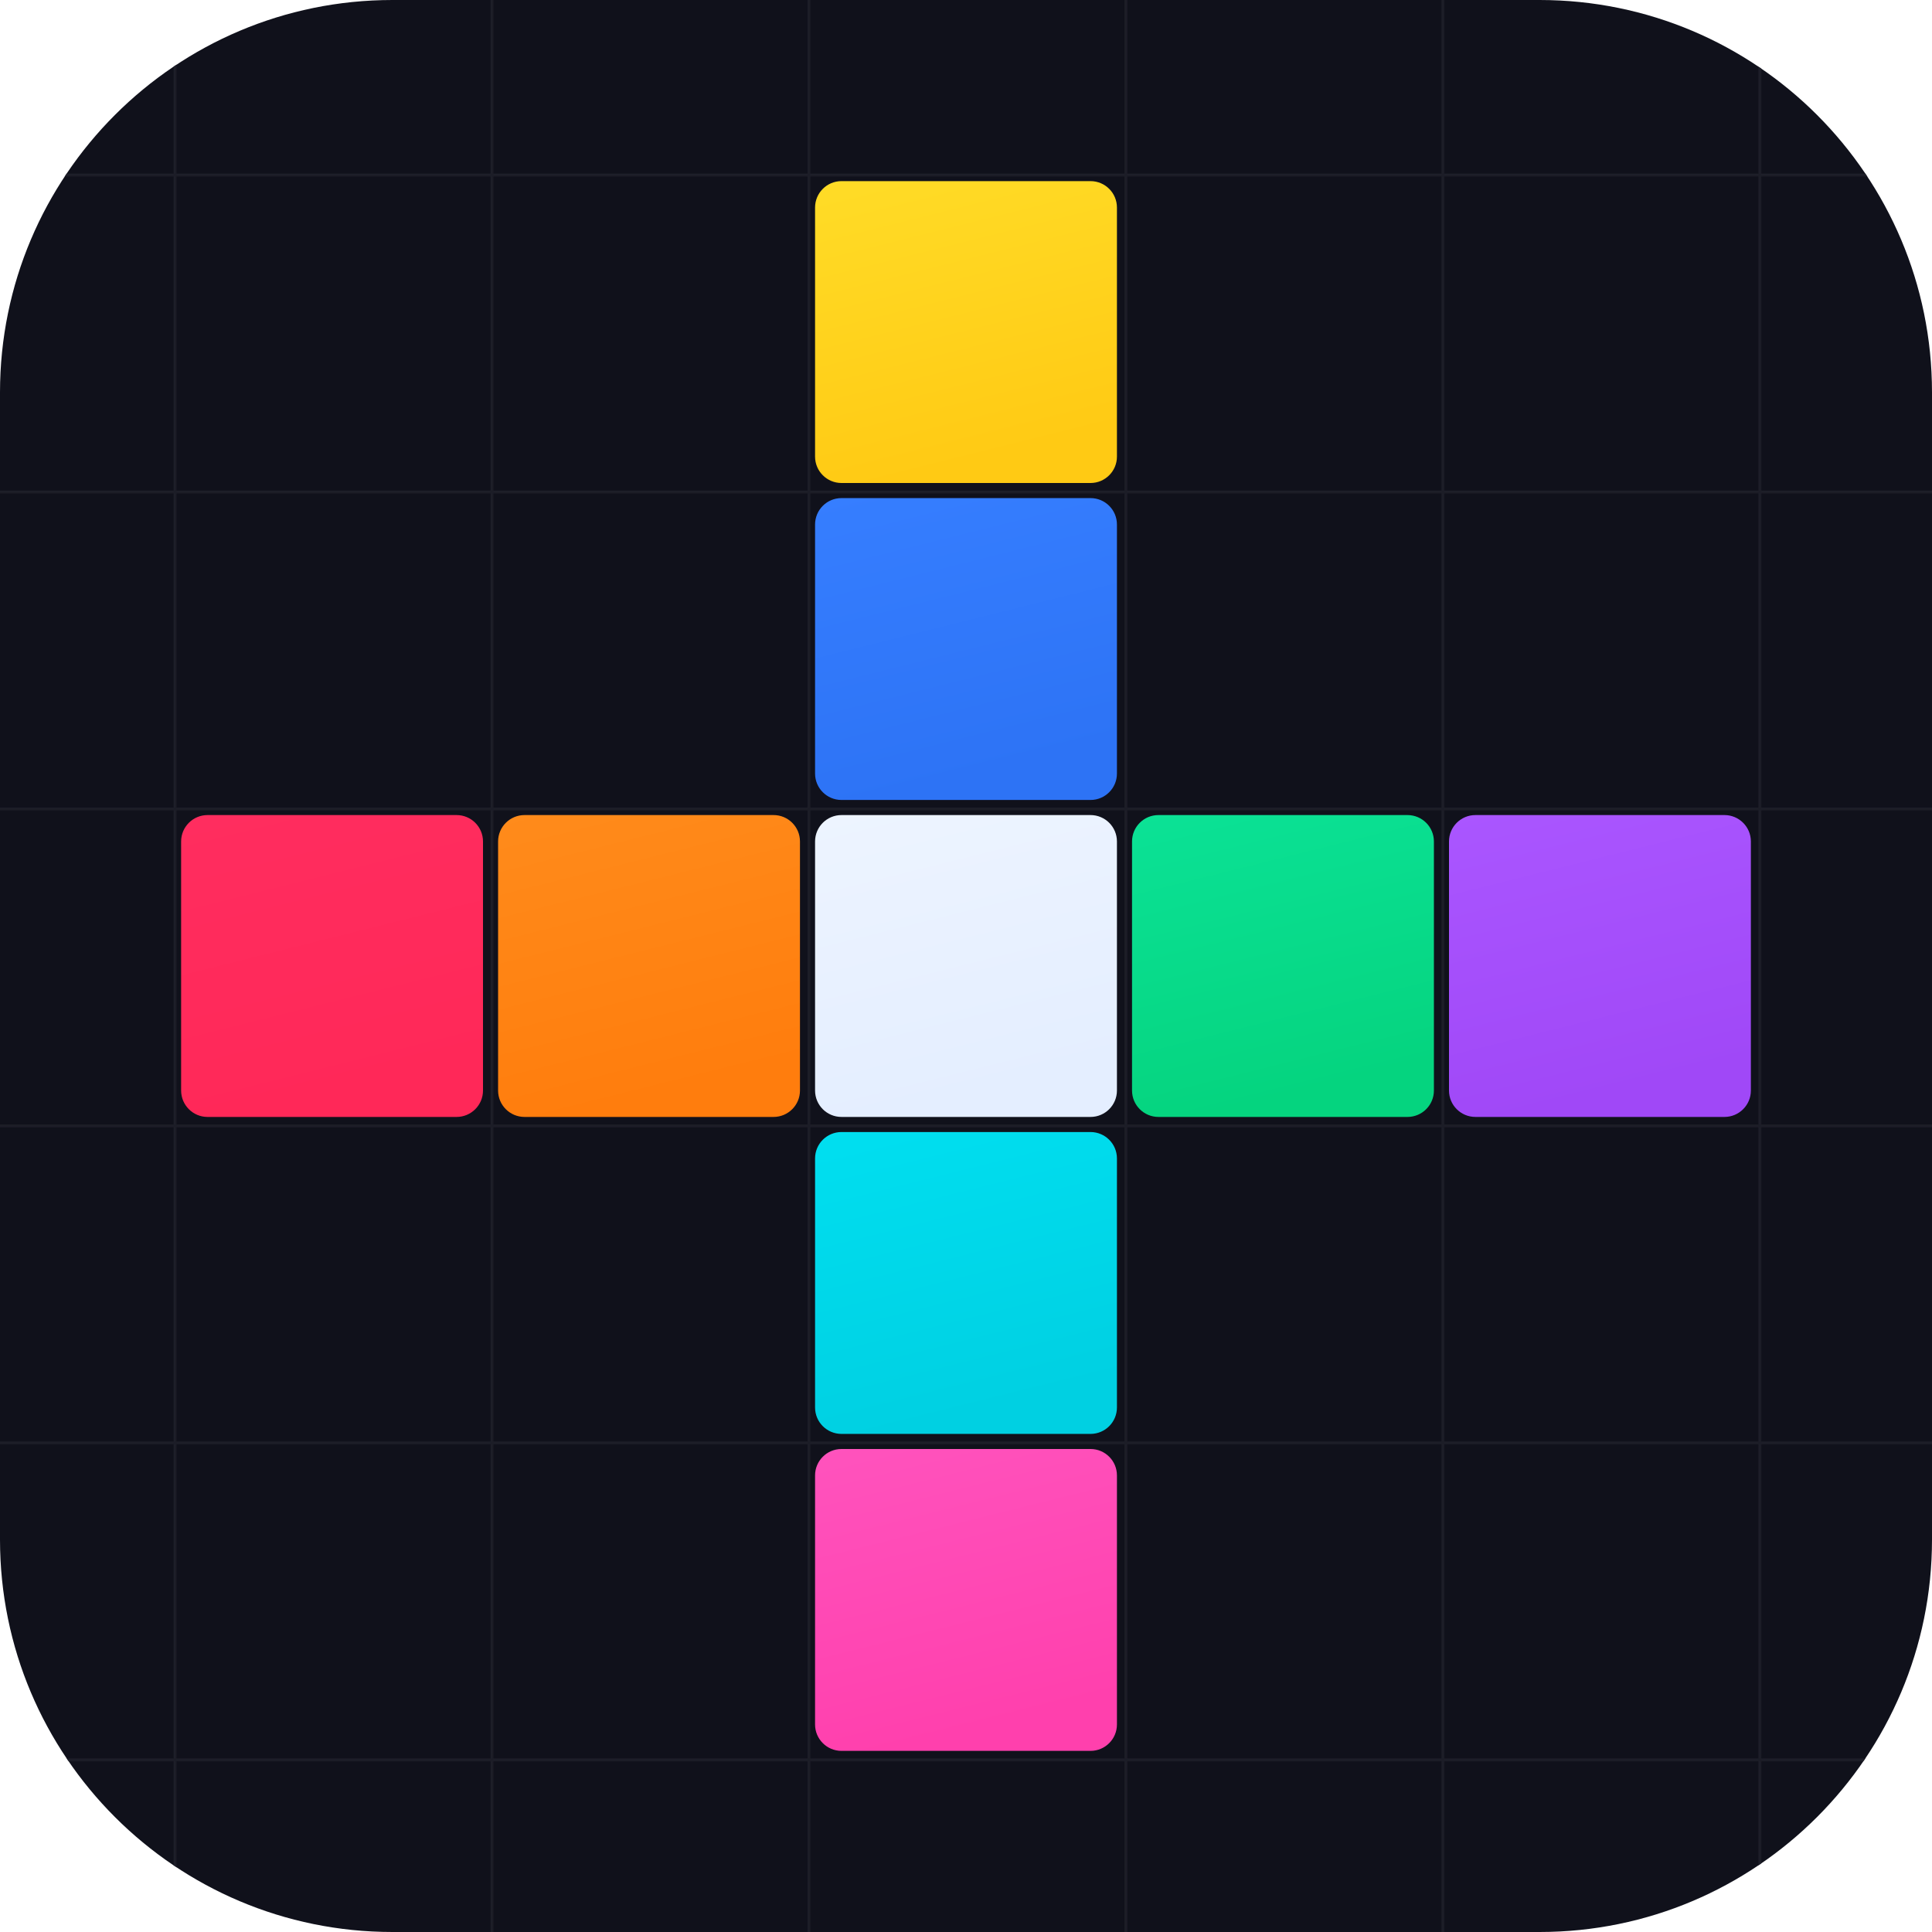
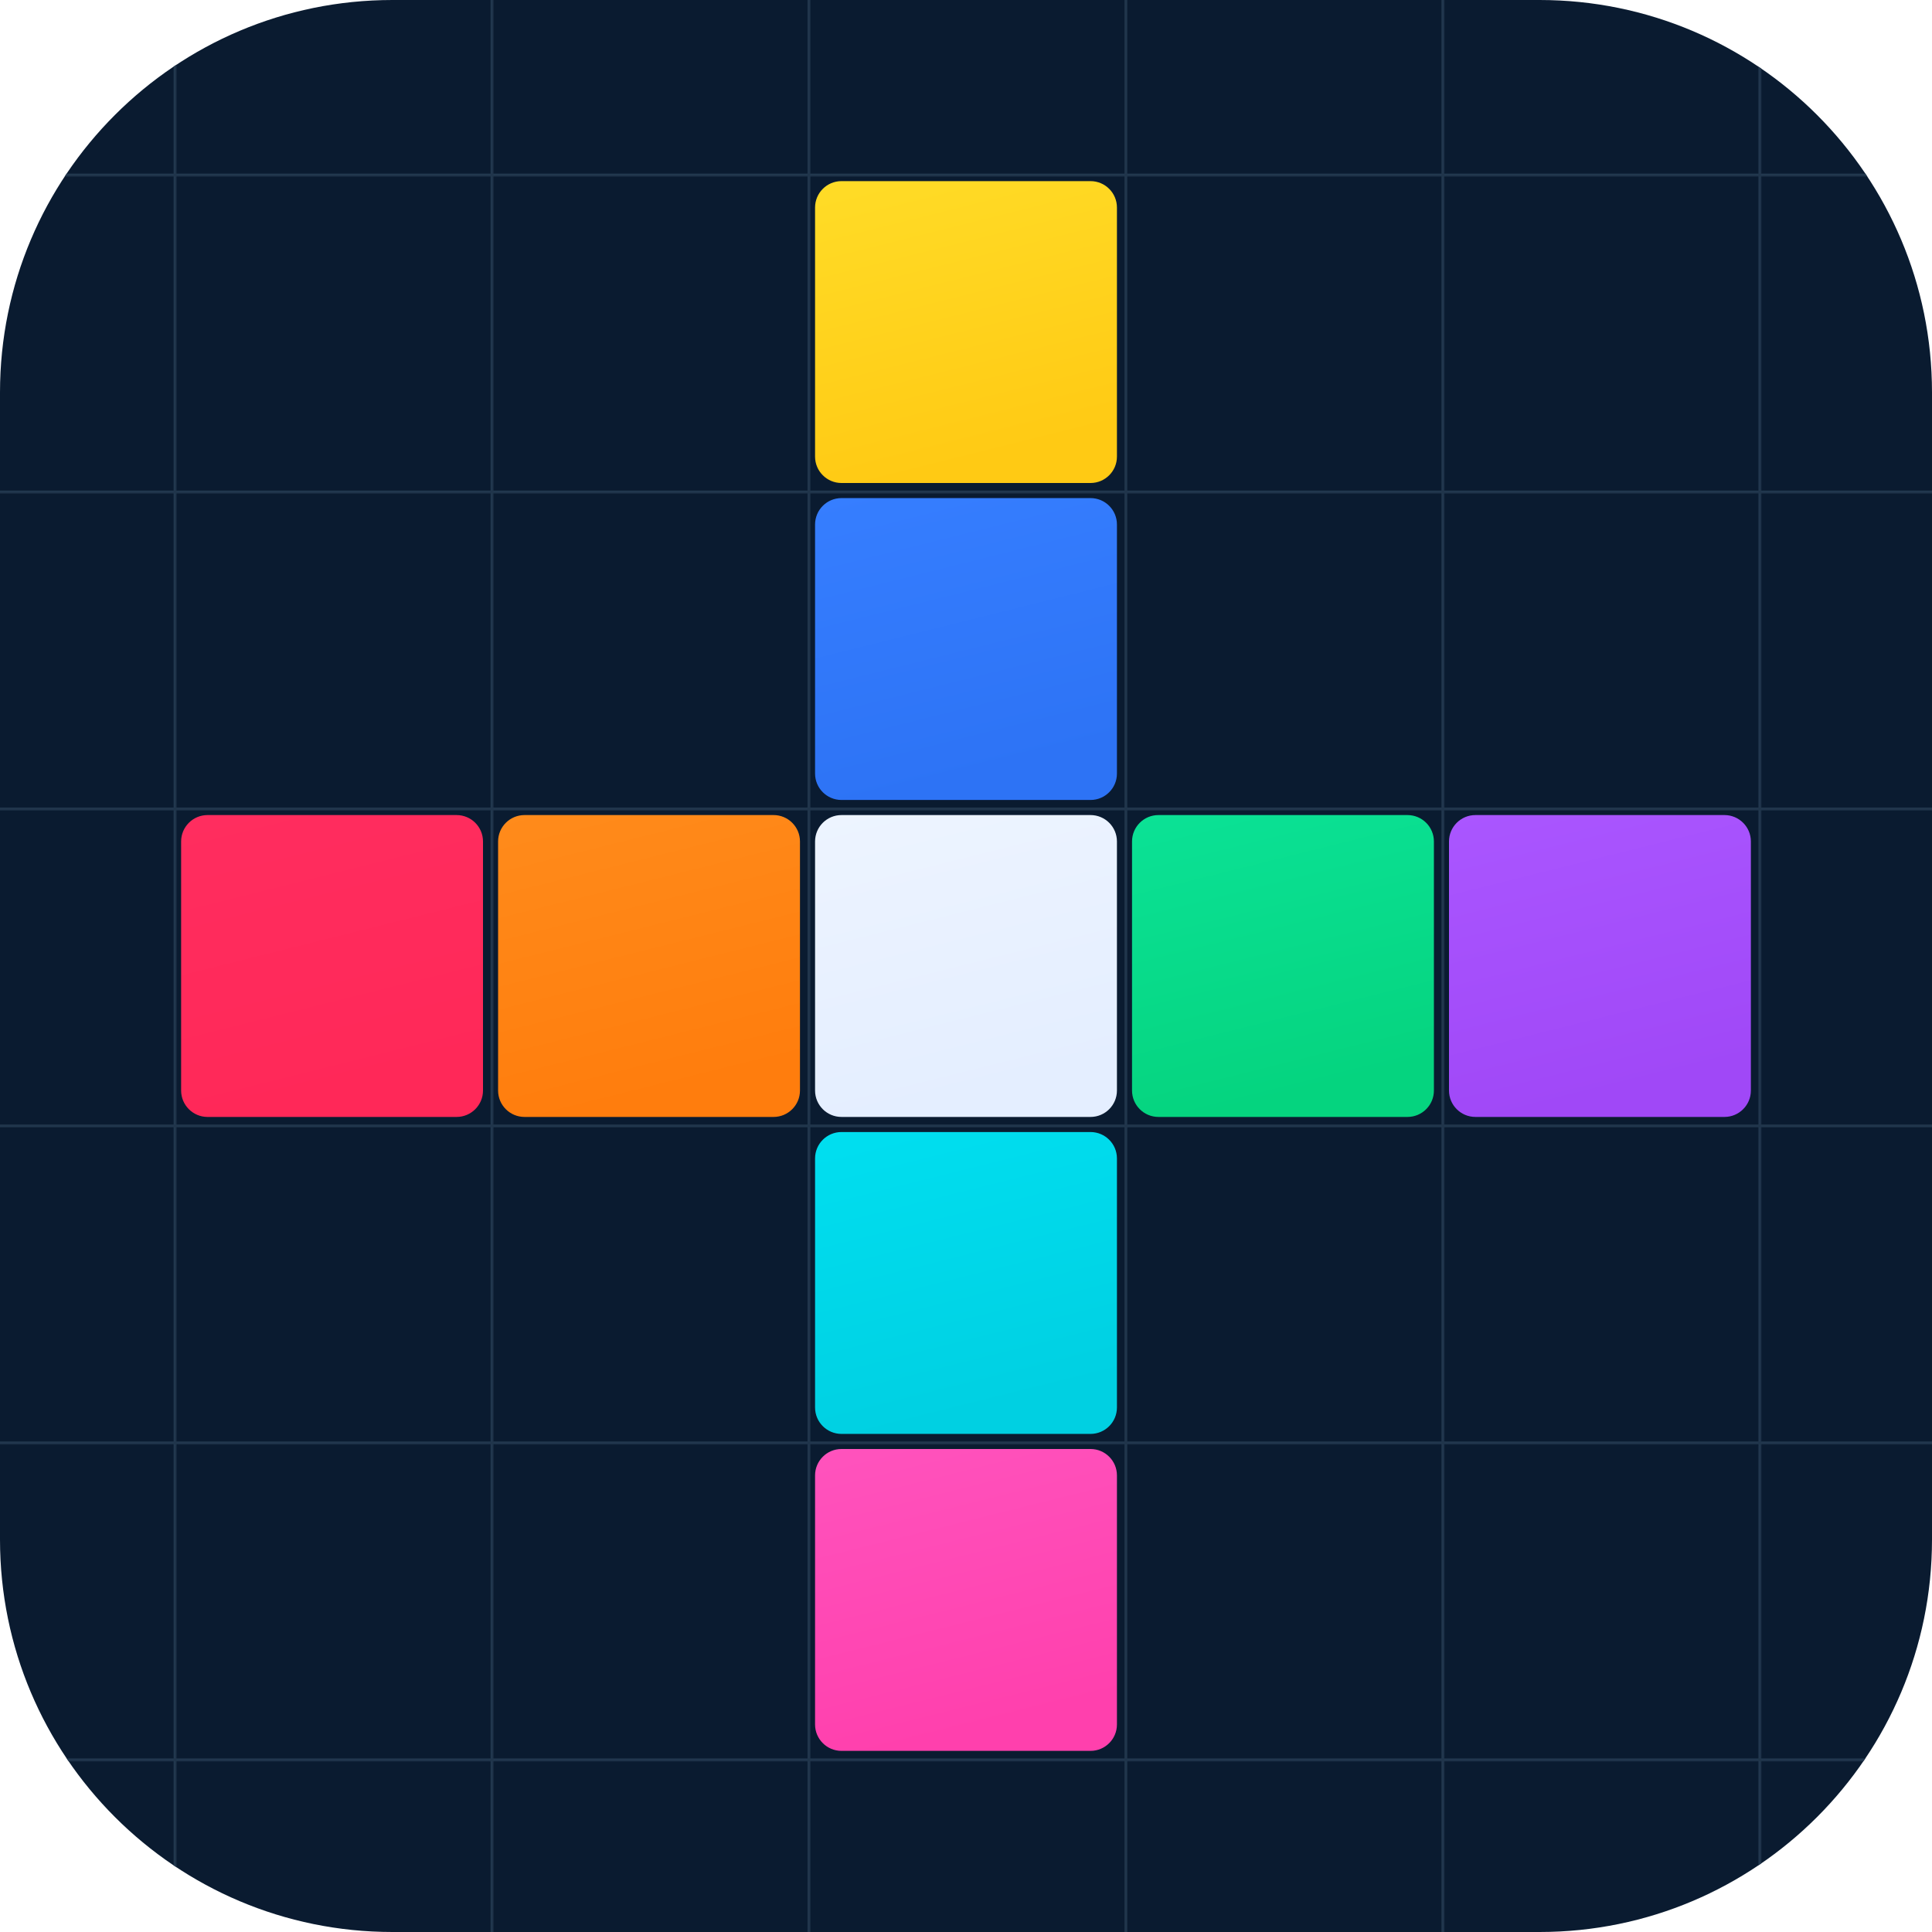
<svg xmlns="http://www.w3.org/2000/svg" width="1024" height="1024" viewBox="0 0 1024 1024">
  <defs>
    <pattern id="grid" x="92" y="92" width="168" height="168" patternUnits="userSpaceOnUse">
-       <path d="M168 0H0V168" fill="none" stroke="#1c1d27" stroke-width="3" />
+       <path d="M168 0H0V168" fill="none" stroke="#20354b" stroke-width="3" />
    </pattern>
    <linearGradient id="yellow" x2="0.25" y2="1">
      <stop stop-color="#ffdc27" />
      <stop offset="1" stop-color="#ffca14" />
    </linearGradient>
    <linearGradient id="blue" x2="0.25" y2="1">
      <stop stop-color="#367eff" />
      <stop offset="1" stop-color="#2d73f5" />
    </linearGradient>
    <linearGradient id="red" x2="0.25" y2="1">
      <stop stop-color="#ff2d5f" />
      <stop offset="1" stop-color="#ff2858" />
    </linearGradient>
    <linearGradient id="orange" x2="0.25" y2="1">
      <stop stop-color="#ff8b1b" />
      <stop offset="1" stop-color="#ff7d0d" />
    </linearGradient>
    <linearGradient id="white" x2="0.25" y2="1">
      <stop stop-color="#edf4ff" />
      <stop offset="1" stop-color="#e4eeff" />
    </linearGradient>
    <linearGradient id="green" x2="0.25" y2="1">
      <stop stop-color="#0be296" />
      <stop offset="1" stop-color="#05d47f" />
    </linearGradient>
    <linearGradient id="purple" x2="0.25" y2="1">
      <stop stop-color="#aa56ff" />
      <stop offset="1" stop-color="#a048f7" />
    </linearGradient>
    <linearGradient id="cyan" x2="0.25" y2="1">
      <stop stop-color="#00dff0" />
      <stop offset="1" stop-color="#00d0e2" />
    </linearGradient>
    <linearGradient id="pink" x2="0.25" y2="1">
      <stop stop-color="#ff53bd" />
      <stop offset="1" stop-color="#ff40ad" />
    </linearGradient>
    <clipPath id="icon-mask">
      <rect width="1024.0" height="1024.0" rx="208" />
    </clipPath>
  </defs>
  <g clip-path="url(#icon-mask)">
-     <rect id="background" width="1024" height="1024" fill="#10111b" />
+     <rect id="background" width="1024" height="1024" fill="#0a1b30" />
    <rect width="1024" height="1024" fill="url(#grid)" />
    <g id="tiles">
      <rect x="432" y="96" width="160" height="160" rx="14" fill="url(#yellow)" />
      <rect x="432" y="264" width="160" height="160" rx="14" fill="url(#blue)" />
      <rect x="96" y="432" width="160" height="160" rx="14" fill="url(#red)" />
      <rect x="264" y="432" width="160" height="160" rx="14" fill="url(#orange)" />
      <rect x="432" y="432" width="160" height="160" rx="14" fill="url(#white)" />
      <rect x="600" y="432" width="160" height="160" rx="14" fill="url(#green)" />
      <rect x="768" y="432" width="160" height="160" rx="14" fill="url(#purple)" />
      <rect x="432" y="600" width="160" height="160" rx="14" fill="url(#cyan)" />
      <rect x="432" y="768" width="160" height="160" rx="14" fill="url(#pink)" />
    </g>
  </g>
</svg>
